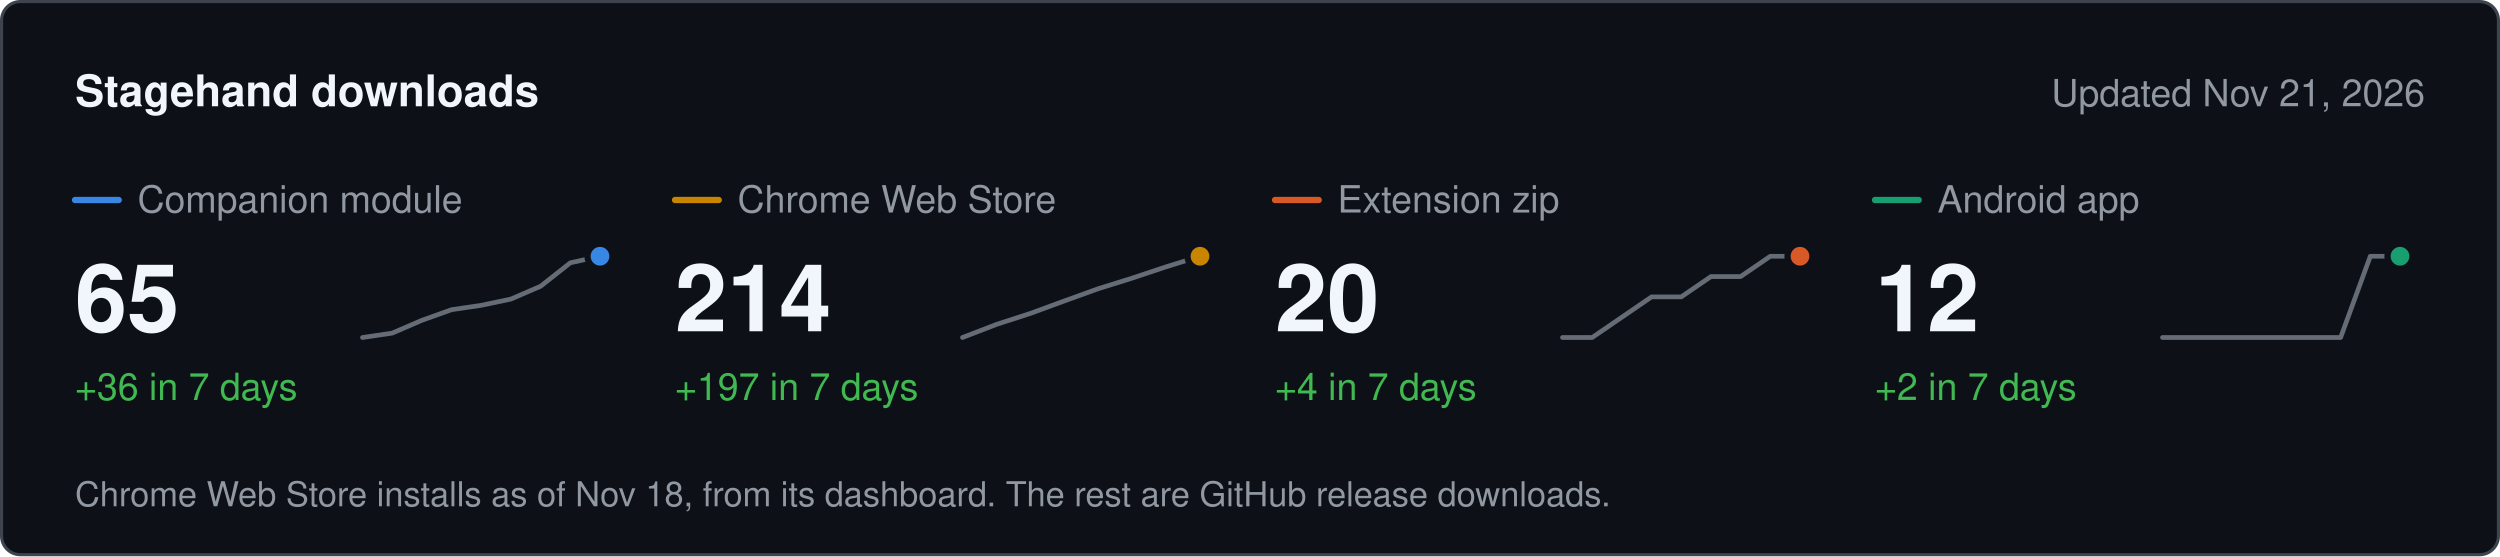
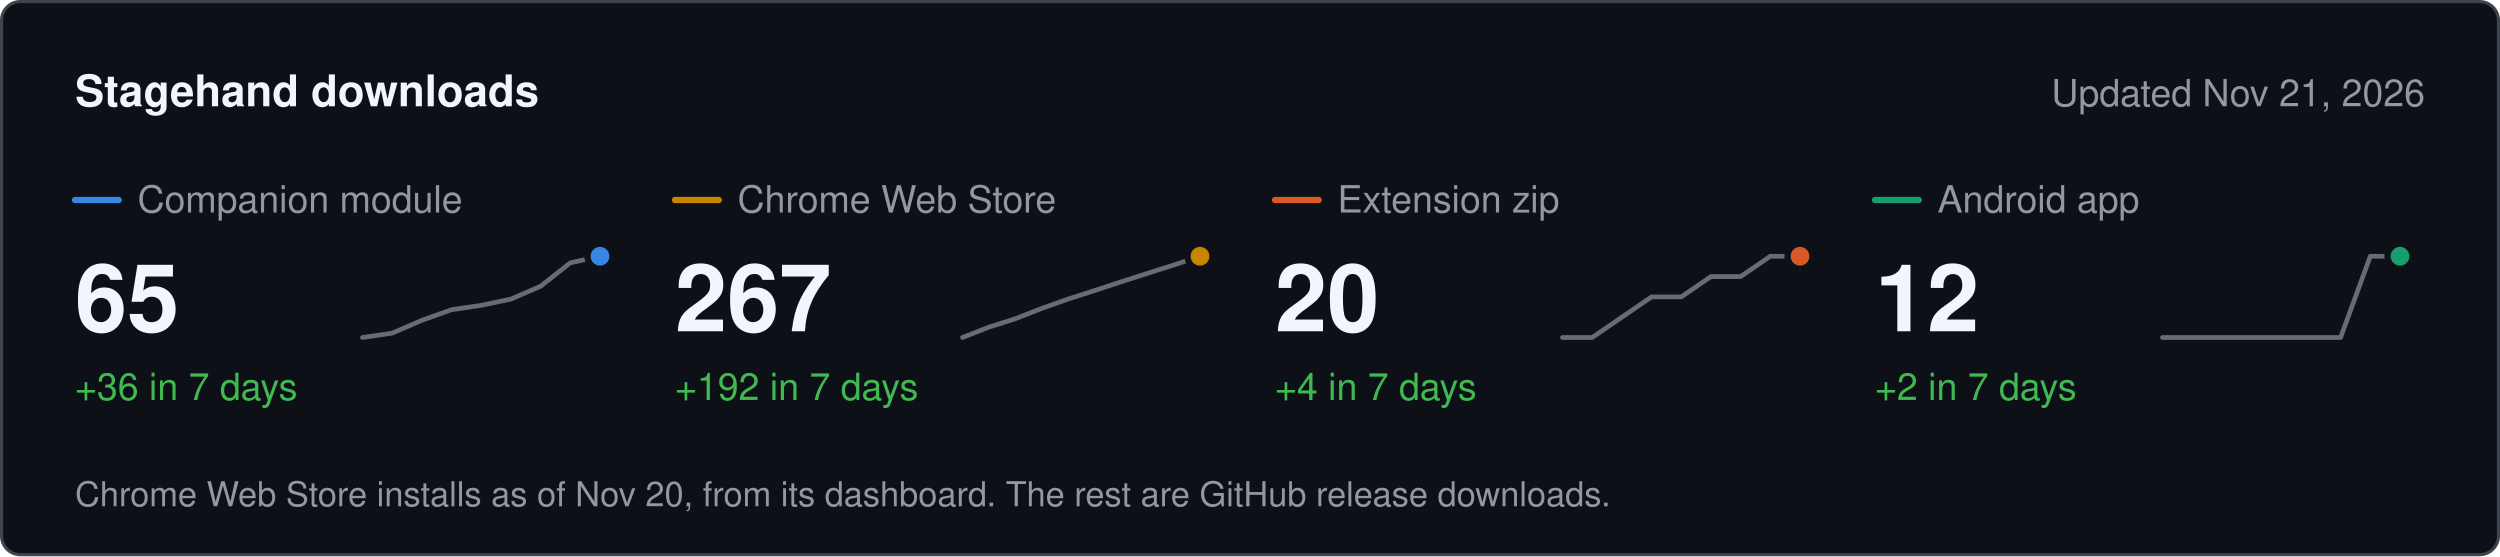
<svg xmlns="http://www.w3.org/2000/svg" width="800" height="178" viewBox="0 0 800 178" role="img" aria-label="Stagehand downloads" font-family="system-ui, -apple-system, &quot;Segoe UI&quot;, Helvetica, Arial, sans-serif">
  <rect x="0.5" y="0.5" width="799" height="177" rx="6" fill="#0d1117" stroke="#3d444d" />
  <text x="24" y="34" font-size="14" fill="#f0f6fc" font-weight="600">Stagehand downloads</text>
  <text x="776" y="34" font-size="12" fill="#9198a1" text-anchor="end">Updated Nov 21, 2026</text>
  <line x1="24" x2="38" y1="64" y2="64" stroke="#3987e5" stroke-width="2" stroke-linecap="round" />
  <text x="44" y="68" font-size="12" fill="#9198a1">Companion module</text>
  <text x="24" y="106" font-size="30" fill="#f0f6fc" font-weight="600">65</text>
  <text x="24" y="128" font-size="12" fill="#3fb950">+36 in 7 days</text>
  <path d="M116 108 L125.5 106.6 L135 102.5 L144.5 99.1 L154 97.7 L163.5 95.7 L173 91.6 L182.5 84.1 L192 82" fill="none" stroke="#656c76" stroke-width="1.5" stroke-linejoin="round" stroke-linecap="round" />
  <circle cx="192" cy="82" r="4" fill="#3987e5" stroke="#0d1117" stroke-width="2" />
  <line x1="216" x2="230" y1="64" y2="64" stroke="#c98500" stroke-width="2" stroke-linecap="round" />
  <text x="236" y="68" font-size="12" fill="#9198a1">Chrome Web Store</text>
-   <text x="216" y="106" font-size="30" fill="#f0f6fc" font-weight="600">214</text>
-   <text x="216" y="128" font-size="12" fill="#3fb950">+197 in 7 days</text>
-   <path d="M308 108 L318.9 103.8 L329.7 100.3 L340.6 96.3 L351.4 92.4 L362.3 89 L373.1 85.4 L384 82" fill="none" stroke="#656c76" stroke-width="1.5" stroke-linejoin="round" stroke-linecap="round" />
+   <text x="216" y="106" font-size="30" fill="#f0f6fc" font-weight="600">267</text>
+   <text x="216" y="128" font-size="12" fill="#3fb950">+192 in 7 days</text>
+   <path d="M308 108 L316.4 104.7 L324.9 102 L333.3 98.7 L341.8 95.7 L350.2 93 L358.7 90.2 L367.1 87.5 L375.6 84.8 L384 82" fill="none" stroke="#656c76" stroke-width="1.5" stroke-linejoin="round" stroke-linecap="round" />
  <circle cx="384" cy="82" r="4" fill="#c98500" stroke="#0d1117" stroke-width="2" />
  <line x1="408" x2="422" y1="64" y2="64" stroke="#d95926" stroke-width="2" stroke-linecap="round" />
  <text x="428" y="68" font-size="12" fill="#9198a1">Extension zip</text>
  <text x="408" y="106" font-size="30" fill="#f0f6fc" font-weight="600">20</text>
  <text x="408" y="128" font-size="12" fill="#3fb950">+4 in 7 days</text>
  <path d="M500 108 L509.5 108 L519 101.5 L528.5 95 L538 95 L547.5 88.5 L557 88.5 L566.5 82 L576 82" fill="none" stroke="#656c76" stroke-width="1.5" stroke-linejoin="round" stroke-linecap="round" />
  <circle cx="576" cy="82" r="4" fill="#d95926" stroke="#0d1117" stroke-width="2" />
  <line x1="600" x2="614" y1="64" y2="64" stroke="#199e70" stroke-width="2" stroke-linecap="round" />
  <text x="620" y="68" font-size="12" fill="#9198a1">Android app</text>
  <text x="600" y="106" font-size="30" fill="#f0f6fc" font-weight="600">12</text>
  <text x="600" y="128" font-size="12" fill="#3fb950">+2 in 7 days</text>
  <path d="M692 108 L701.5 108 L711 108 L720.5 108 L730 108 L739.5 108 L749 108 L758.5 82 L768 82" fill="none" stroke="#656c76" stroke-width="1.5" stroke-linejoin="round" stroke-linecap="round" />
  <circle cx="768" cy="82" r="4" fill="#199e70" stroke="#0d1117" stroke-width="2" />
-   <text x="24" y="162" font-size="11" fill="#9198a1">Chrome Web Store installs as of Nov 18, from its dashboard. The rest are GitHub release downloads.</text>
+   <text x="24" y="162" font-size="11" fill="#9198a1">Chrome Web Store installs as of Nov 20, from its dashboard. The rest are GitHub release downloads.</text>
</svg>
